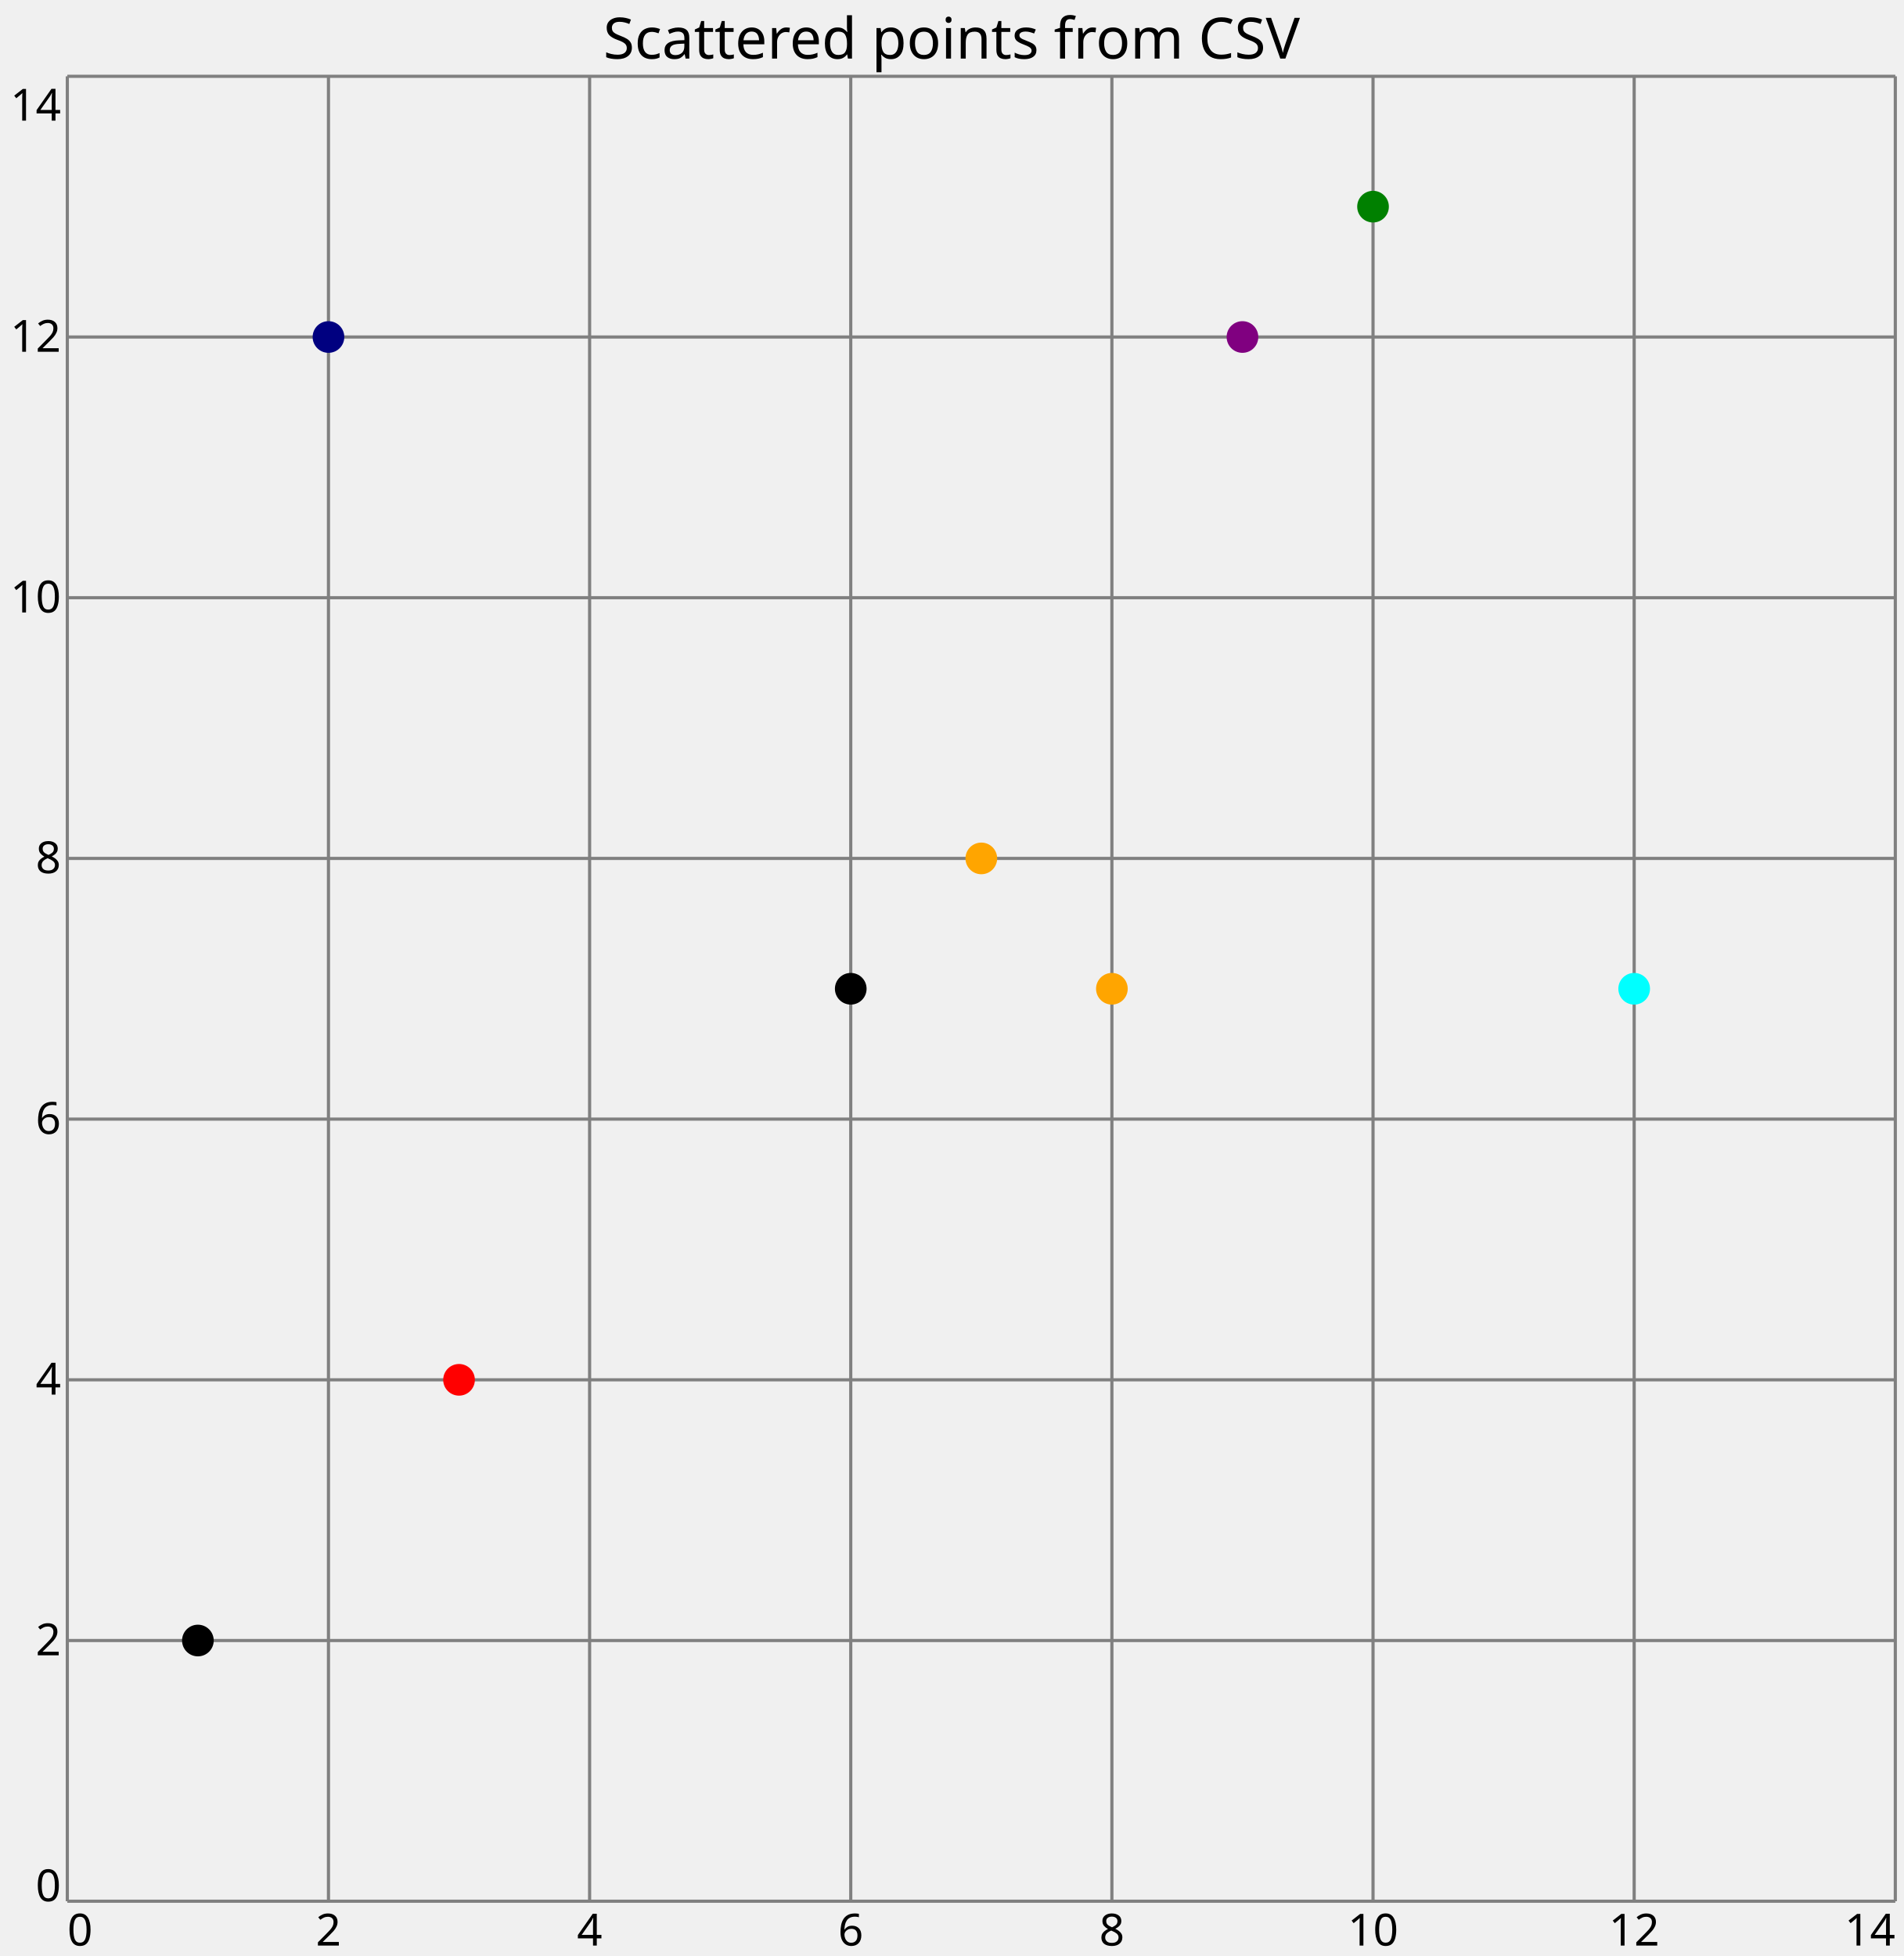
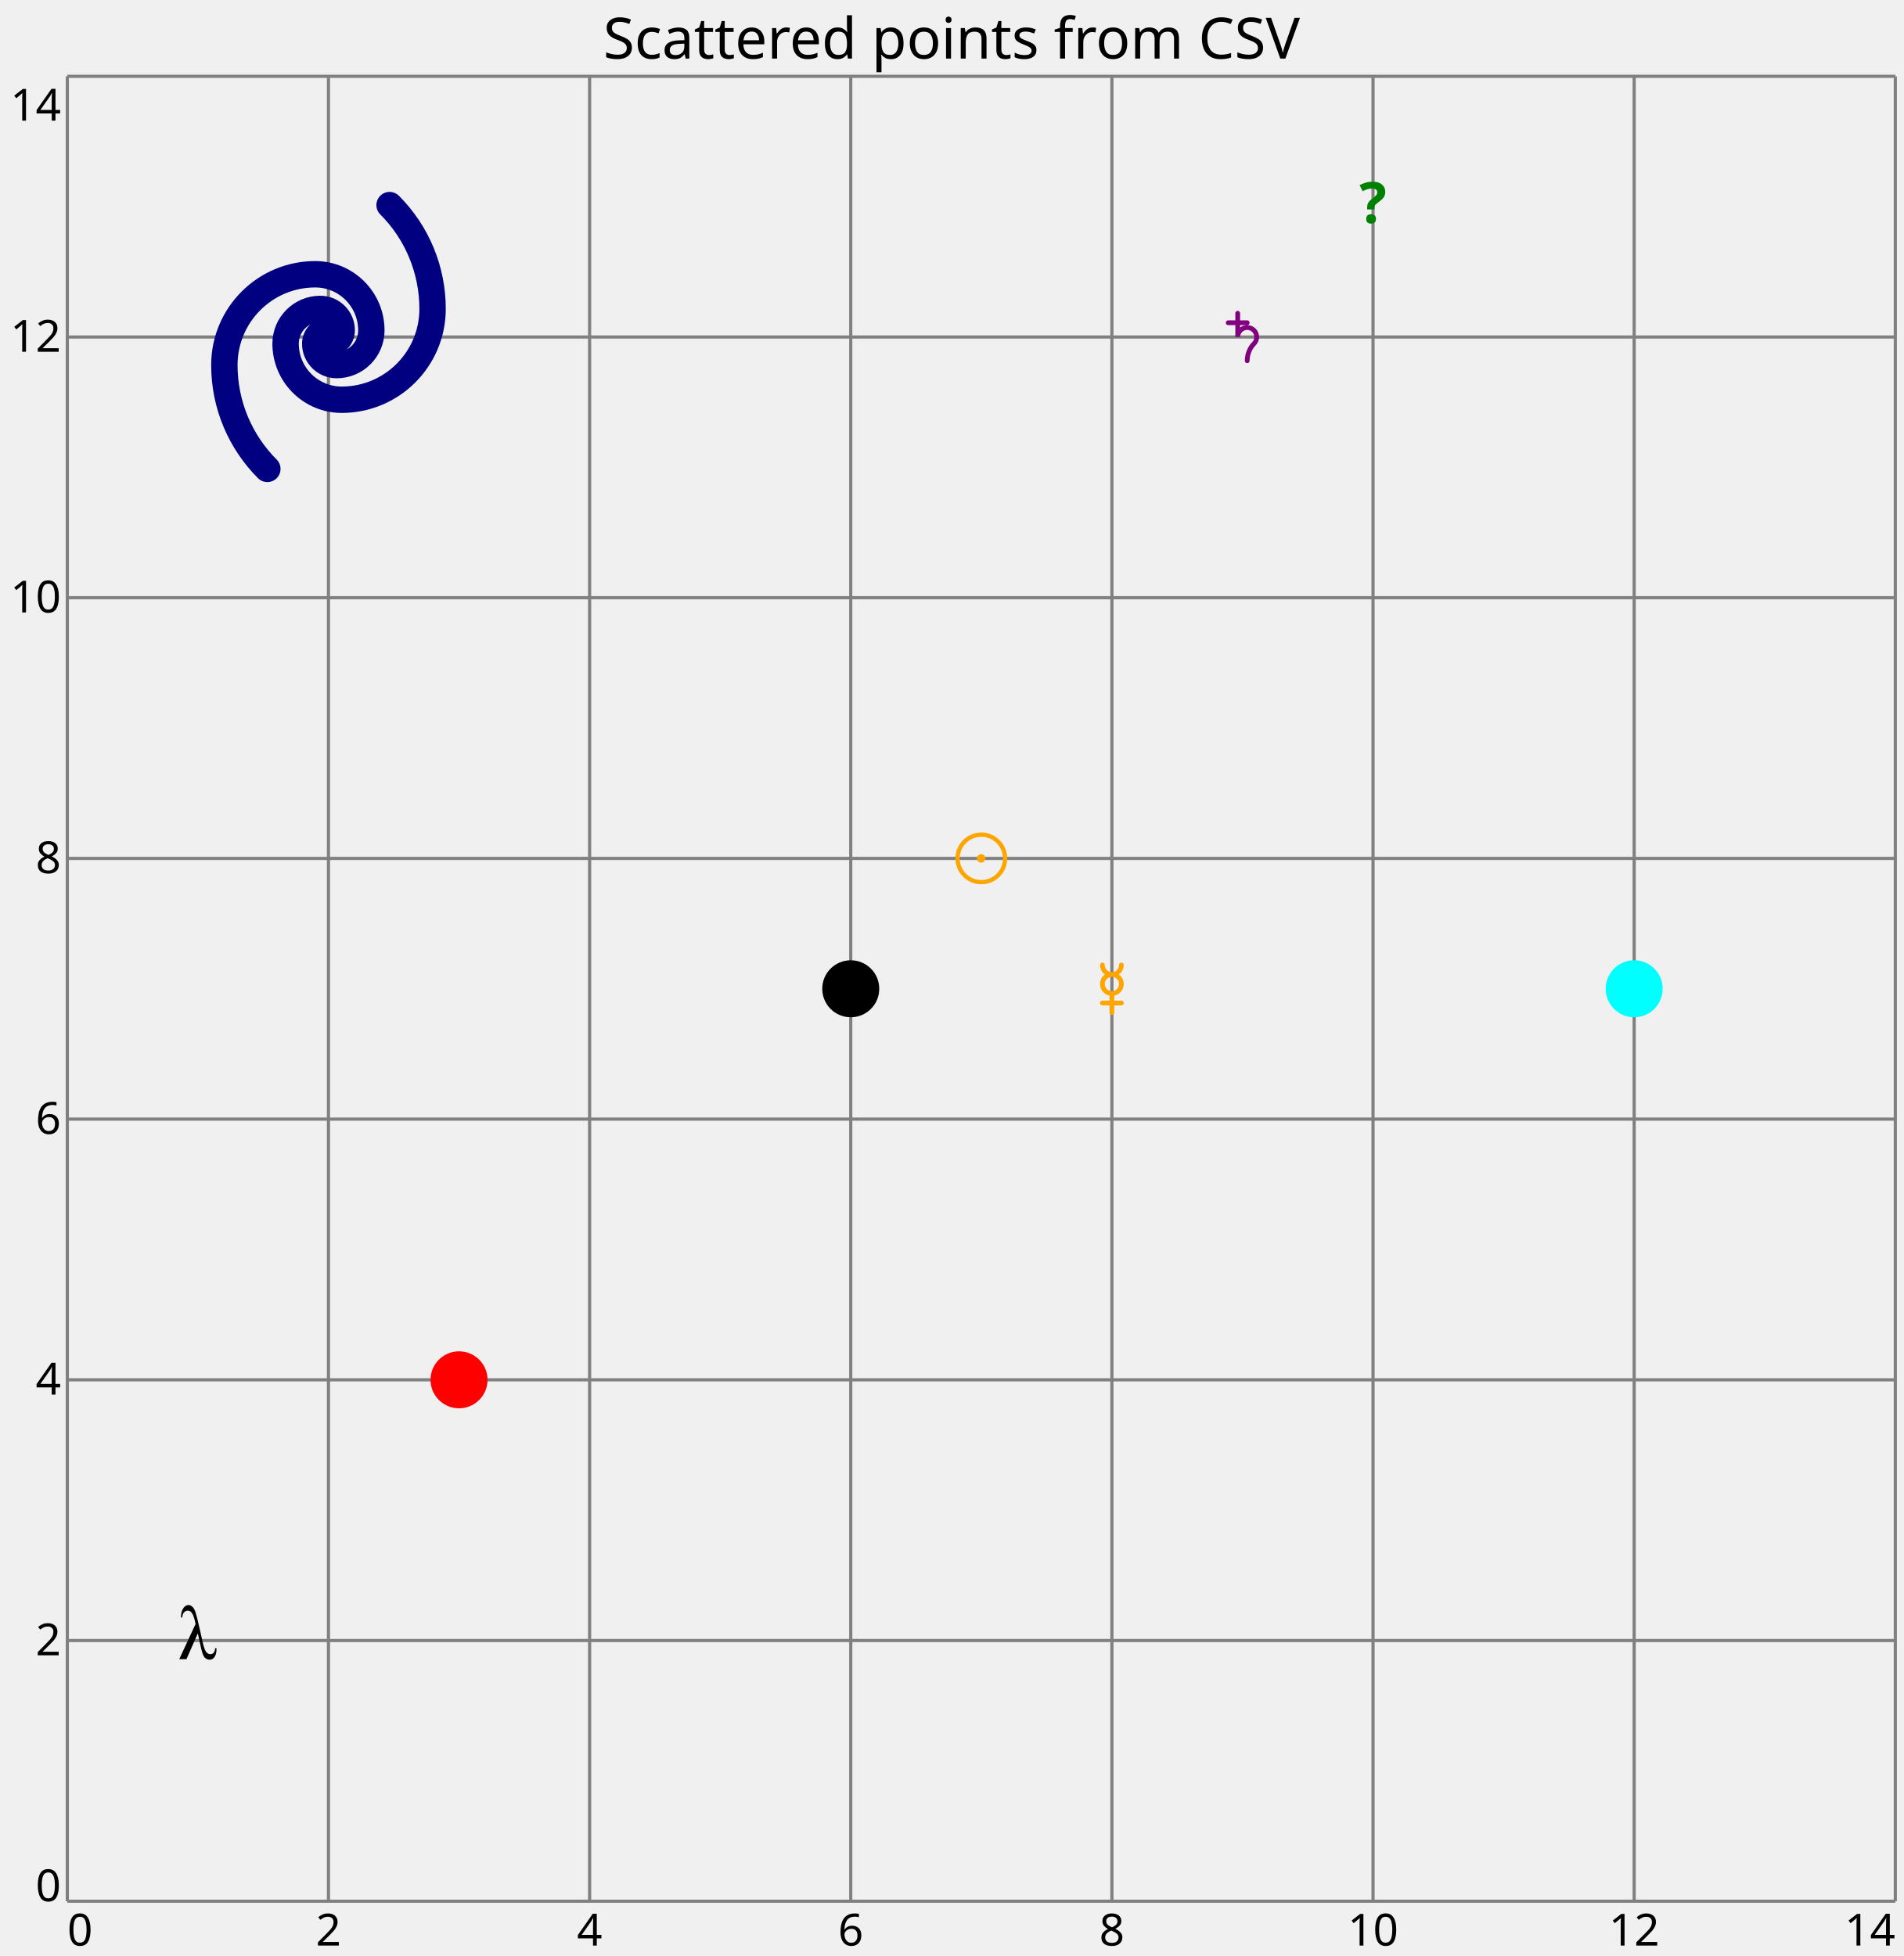
<svg xmlns="http://www.w3.org/2000/svg" width="601" height="617.800" viewBox="0 0 601 617.800" transform="translate(0.5, 0.5)">
  <g stroke="black" fill="white" font-family="sans-serif" font-size="14">
    <text x="300" y="18" stroke="none" fill="black" font-size="18" text-anchor="middle">Scattered points from CSV</text>
    <g>
      <path d="M 20.760 600 V 23.600 M 103.223 600 V 23.600 M 185.686 600 V 23.600 M 268.149 600 V 23.600 M 350.611 600 V 23.600 M 433.074 600 V 23.600 M 515.537 600 V 23.600 M 598 600 V 23.600" stroke="gray" />
      <g text-anchor="middle" stroke="none" fill="black">
        <text x="20.760" y="614" text-anchor="start">0</text>
        <text x="103.223" y="614">2</text>
        <text x="185.686" y="614">4</text>
        <text x="268.149" y="614">6</text>
        <text x="350.611" y="614">8</text>
        <text x="433.074" y="614">10</text>
        <text x="515.537" y="614">12</text>
        <text x="598" y="614" text-anchor="end">14</text>
      </g>
    </g>
    <g>
      <path d="M 20.760 600 H 598 M 20.760 517.657 H 598 M 20.760 435.314 H 598 M 20.760 352.971 H 598 M 20.760 270.629 H 598 M 20.760 188.286 H 598 M 20.760 105.943 H 598 M 20.760 23.600 H 598" stroke="gray" />
      <g text-anchor="end" stroke="none" fill="black">
        <text x="18.760" y="600">0</text>
        <text x="18.760" y="522.324">2</text>
        <text x="18.760" y="439.981">4</text>
        <text x="18.760" y="357.638">6</text>
        <text x="18.760" y="275.295">8</text>
        <text x="18.760" y="192.952">10</text>
        <text x="18.760" y="110.610">12</text>
        <text x="18.760" y="37.600">14</text>
      </g>
    </g>
    <g>
-       <g stroke="none" fill="black">
-         <circle cx="61.991" cy="517.657" r="5" fill="black" />
-         <circle cx="103.223" cy="105.943" r="5" fill="navy" />
-         <circle cx="144.454" cy="435.314" r="5" fill="red" />
-         <circle cx="268.149" cy="311.8" r="5" fill="black" />
-         <circle cx="309.38" cy="270.629" r="5" fill="orange" />
-         <circle cx="350.611" cy="311.8" r="5" fill="orange" />
-         <circle cx="391.843" cy="105.943" r="5" fill="purple" />
-         <circle cx="433.074" cy="64.771" r="5" fill="green" />
-         <circle cx="515.537" cy="311.8" r="5" fill="cyan" />
+       <g>
+         <path transform="translate(61.991, 517.657) scale(0.065) translate(-200,-200)" d="m283.93 237.24h6.67q0 29.275-9.635 42.616-9.45 13.34-23.717 13.34-11.673 0-22.42-8.709-10.746-8.894-19.269-47.248l-15.935-71.891-55.215 125.25h-35.019l79.302-170.83q-6.3-33.166-15.193-49.101-8.894-15.934-22.048-15.934-10.561 0-18.528 8.152-7.782 7.967-8.709 24.828h-6.67q0.528-27.237 10.932-43.542 10.376-16.49 25.94-16.49 10.005 0 18.899 8.338 9.079 8.153 15.564 28.163 6.67 19.826 20.567 82.452l13.155 58.735q7.967 36.501 16.676 48.915 8.893 12.229 21.122 12.229 20.751 0 23.531-29.275z" fill="black" stroke="none" />
+         <path transform="translate(103.223, 105.943) scale(8.333) translate(-6,-6)" d="M8.316 1a5.553 5.553 0 0 1 1.629 3.94A3.443 3.443 0 0 1 6.5 8.378 2.127 2.127 0 0 1 4.375 6.25 1.315 1.315 0 0 1 5.69 4.936c.45 0 .813.365.812.813a.503.503 0 0 1-.147.355l-.71-.208a.502.502 0 0 0-.147.355c0 .449.363.813.812.813A1.315 1.315 0 0 0 7.625 5.75 2.127 2.127 0 0 0 5.5 3.622 3.443 3.443 0 0 0 2.055 7.06c0 1.538.622 2.93 1.629 3.939" fill="none" stroke="navy" stroke-width="1" stroke-linecap="round" />
+         <circle cx="144.454" cy="435.314" r="9.0" fill="red" stroke="none" />
+         <circle cx="268.149" cy="311.800" r="9.0" fill="black" stroke="none" />
+         <g transform="translate(309.380, 270.629) scale(1.500) translate(-6,-6)">
+           <path d="M6 5.102a.899.899 0 1 0 0 1.797.899.899 0 0 0 0-1.797Z" fill="orange" stroke="none" />
+           <path d="M110 60c0 27.617-22.383 50-50 50S10 87.617 10 60s22.383-50 50-50 50 22.383 50 50z" transform="matrix(0.1 0 0 -0.1 0 12)" fill="none" stroke="orange" stroke-width="9" stroke-linecap="round" />
+         </g>
+         <path transform="translate(350.611, 311.800) scale(1.500) translate(-6,-6)" d="M8 5a1.999 1.999 0 1 0-4 0 1.999 1.999 0 1 0 4 0ZM4 1a1.999 1.999 0 1 0 4 0M6 11V7M4 9h4" fill="none" stroke="orange" stroke-width="1" stroke-linecap="round" />
+         <path transform="translate(391.843, 105.943) scale(1.500) translate(-6,-6)" d="M3 3h4M5 1v5a1.999 1.999 0 1 1 3.414 1.414C7.508 8.32 7 9.72 7 11" fill="none" stroke="purple" stroke-width="1" stroke-linecap="round" />
+         <text x="433.074" y="69.914" fill="green" stroke="none" font-family="sans-serif" font-weight="bold" text-anchor="middle" font-size="18">?</text>
+         <circle cx="515.537" cy="311.800" r="9.0" fill="cyan" stroke="none" />
      </g>
    </g>
  </g>
</svg>
